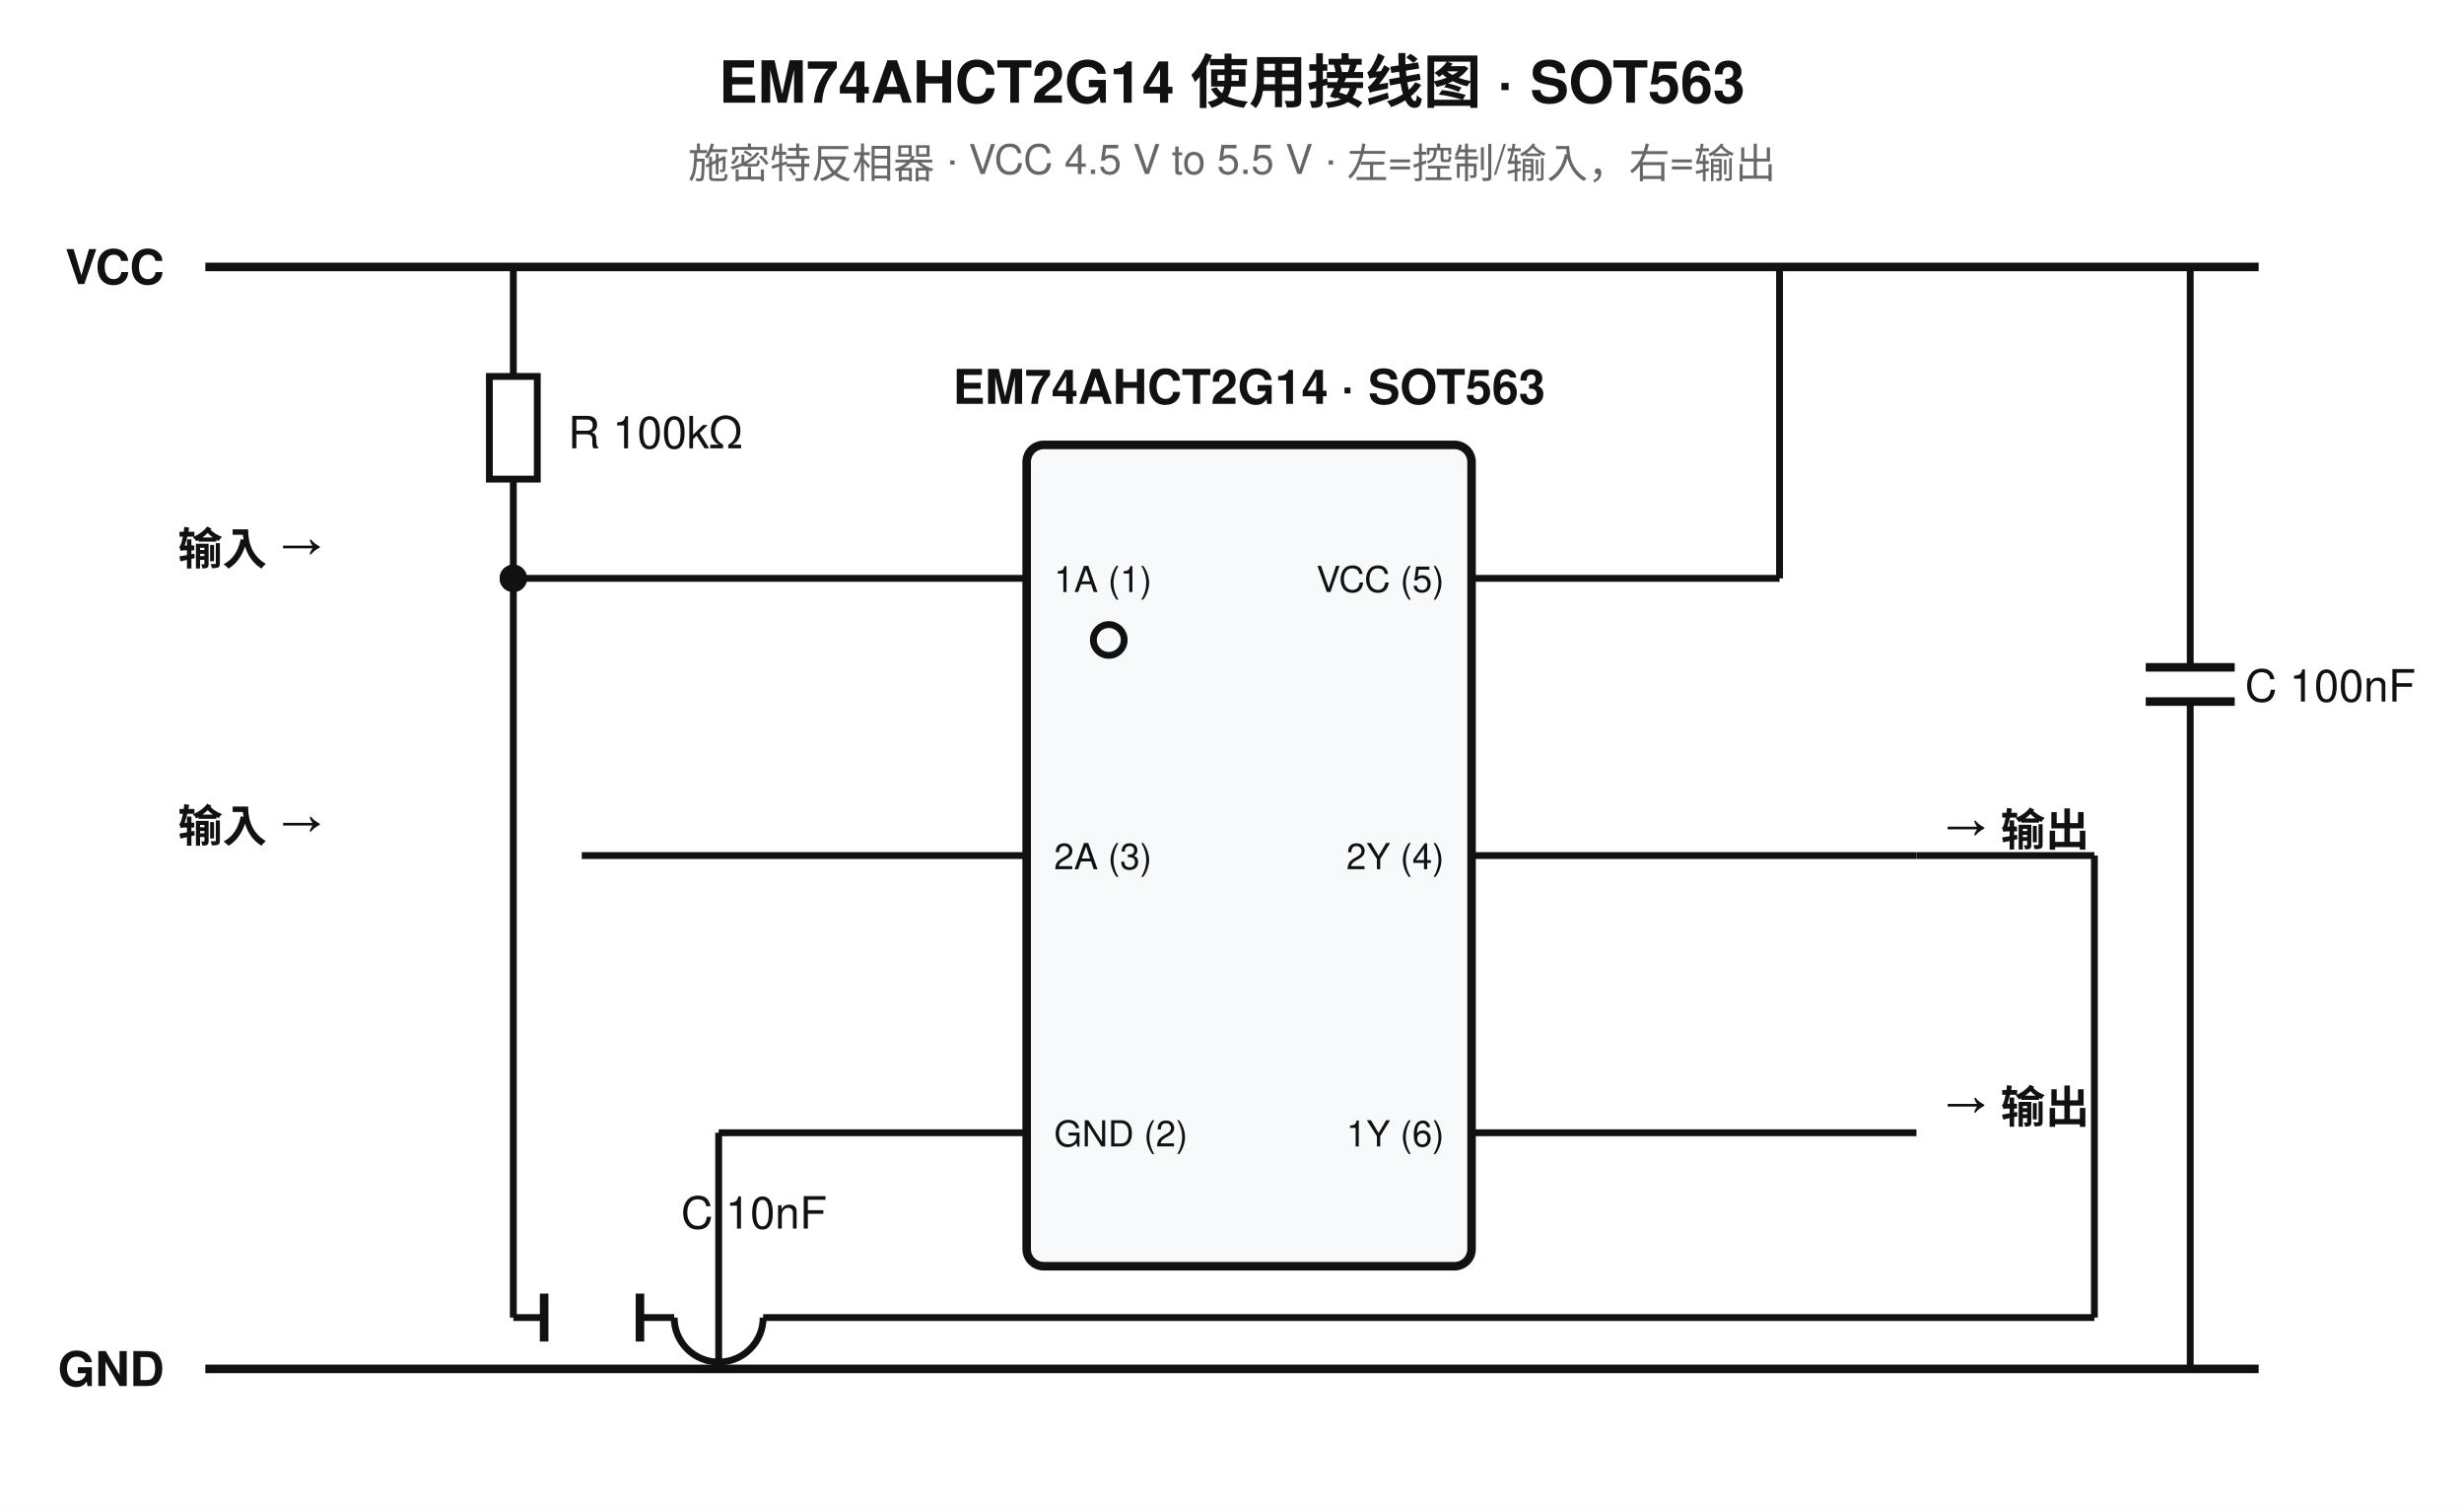
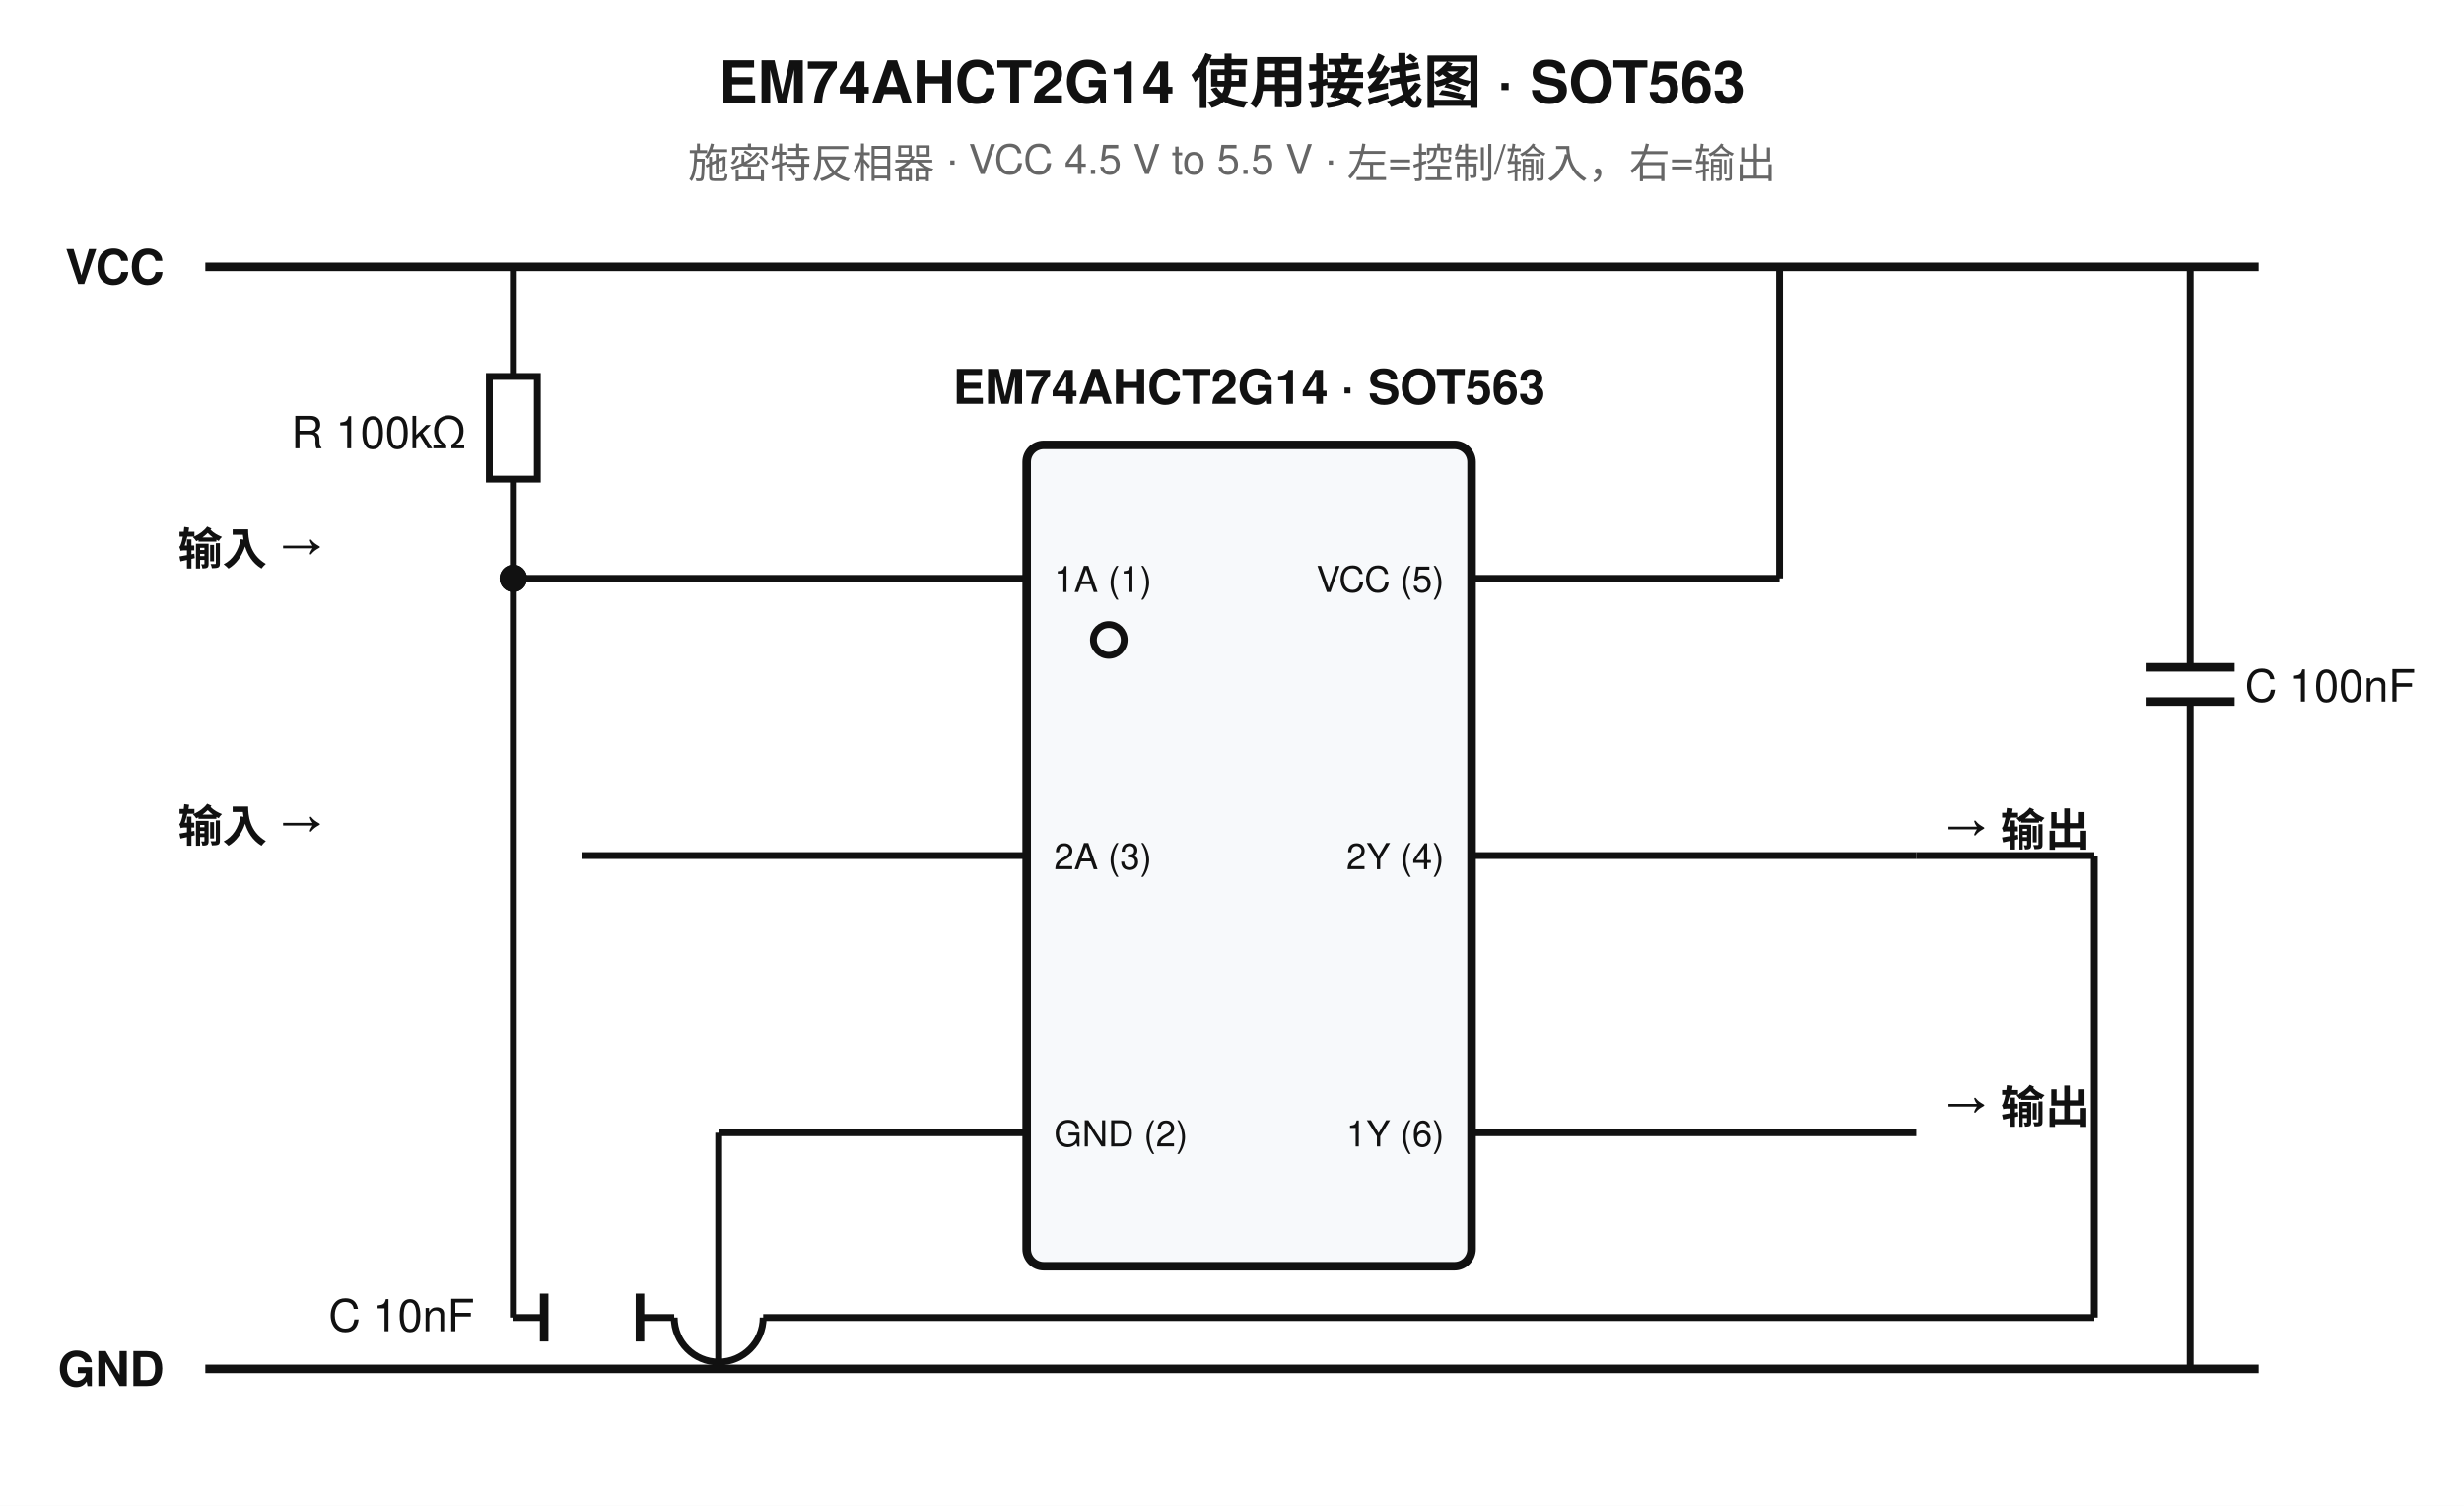
<svg xmlns="http://www.w3.org/2000/svg" viewBox="0 0 720 440" font-family="Helvetica,Arial,sans-serif">
  <rect width="720" height="440" fill="#fff" />
  <text x="360" y="30" text-anchor="middle" font-size="17" font-weight="bold" fill="#111">EM74AHCT2G14 使用接线图 · SOT563</text>
  <text x="360" y="52" text-anchor="middle" font-size="12" fill="#666">施密特反相器 · VCC 4.5 V to 5.5 V · 左=控制/输入，右=输出</text>
  <line x1="60" y1="78" x2="660" y2="78" stroke="#111" stroke-width="2.5" />
  <text x="48" y="83" text-anchor="end" font-size="14" font-weight="bold" fill="#111">VCC</text>
  <line x1="60" y1="400" x2="660" y2="400" stroke="#111" stroke-width="2.5" />
  <text x="48" y="405" text-anchor="end" font-size="14" font-weight="bold" fill="#111">GND</text>
  <text x="365" y="118" text-anchor="middle" font-size="14" font-weight="bold" fill="#111">EM74AHCT2G14 · SOT563</text>
  <rect x="300" y="130" width="130" height="240" rx="5" fill="#f7f9fb" stroke="#111" stroke-width="2.5" />
  <text x="308" y="173.0" font-size="10.5" fill="#111">1A (1)</text>
  <line x1="300" y1="169.0" x2="150" y2="169.0" stroke="#111" stroke-width="2" />
  <line x1="150" y1="78" x2="150" y2="110.0" stroke="#111" stroke-width="2" />
  <rect x="143" y="110.0" width="14" height="30" fill="#fff" stroke="#111" stroke-width="2" />
  <line x1="150" y1="140.0" x2="150" y2="169.0" stroke="#111" stroke-width="2" />
  <circle cx="150" cy="169.0" r="4" fill="#111" />
-   <text x="166" y="131.0" font-size="13" fill="#111">R 100kΩ</text>
+   <text x="136" y="131.0" text-anchor="end" font-size="13" fill="#111">R 100kΩ</text>
  <text x="52" y="165.0" font-size="13" font-weight="bold" fill="#111">输入 →</text>
  <text x="308" y="254.0" font-size="10.5" fill="#111">2A (3)</text>
  <line x1="300" y1="250.0" x2="170" y2="250.0" stroke="#111" stroke-width="2" />
  <text x="52" y="246.0" font-size="13" font-weight="bold" fill="#111">输入 →</text>
  <text x="308" y="335.0" font-size="10.5" fill="#111">GND (2)</text>
  <line x1="300" y1="331.0" x2="210" y2="331.0" stroke="#111" stroke-width="2" />
  <line x1="210" y1="331.0" x2="210" y2="400" stroke="#111" stroke-width="2" />
  <text x="422" y="173.0" text-anchor="end" font-size="10.5" fill="#111">VCC (5)</text>
  <line x1="430" y1="169.0" x2="520" y2="169.0" stroke="#111" stroke-width="2" />
  <line x1="520" y1="169.0" x2="520" y2="78" stroke="#111" stroke-width="2" />
  <text x="422" y="254.0" text-anchor="end" font-size="10.5" fill="#111">2Y (4)</text>
  <line x1="430" y1="250.0" x2="560" y2="250.0" stroke="#111" stroke-width="2" />
  <text x="568" y="246.0" font-size="13" font-weight="bold" fill="#111">→ 输出</text>
  <text x="422" y="335.0" text-anchor="end" font-size="10.5" fill="#111">1Y (6)</text>
  <line x1="430" y1="331.0" x2="560" y2="331.0" stroke="#111" stroke-width="2" />
  <text x="568" y="327.0" font-size="13" font-weight="bold" fill="#111">→ 输出</text>
  <circle cx="324" cy="187.0" r="4.5" fill="none" stroke="#111" stroke-width="2" />
  <line x1="560" y1="250.0" x2="612" y2="250.0" stroke="#111" stroke-width="2" />
  <line x1="612" y1="250.0" x2="612" y2="385" stroke="#111" stroke-width="2" />
  <line x1="159" y1="385" x2="150" y2="385" stroke="#111" stroke-width="2" />
  <line x1="159" y1="378" x2="159" y2="392" stroke="#111" stroke-width="2.5" />
  <line x1="187" y1="378" x2="187" y2="392" stroke="#111" stroke-width="2.5" />
  <line x1="187" y1="385" x2="197" y2="385" stroke="#111" stroke-width="2" />
  <path d="M197,385 A13,13 0 0,0 223,385" fill="none" stroke="#111" stroke-width="2" />
  <line x1="223" y1="385" x2="612" y2="385" stroke="#111" stroke-width="2" />
-   <text x="199" y="359" font-size="13" fill="#111">C 10nF</text>
+   <text x="96" y="389" font-size="13" fill="#111">C 10nF</text>
  <line x1="150" y1="385" x2="150" y2="169.0" stroke="#111" stroke-width="2" />
  <circle cx="150" cy="169.0" r="4" fill="#111" />
  <text x="656" y="205" font-size="13" fill="#111">C 100nF</text>
  <line x1="640" y1="78" x2="640" y2="195" stroke="#111" stroke-width="2" />
  <line x1="627" y1="195" x2="653" y2="195" stroke="#111" stroke-width="2.5" />
  <line x1="627" y1="205" x2="653" y2="205" stroke="#111" stroke-width="2.5" />
  <line x1="640" y1="205" x2="640" y2="400" stroke="#111" stroke-width="2" />
</svg>
